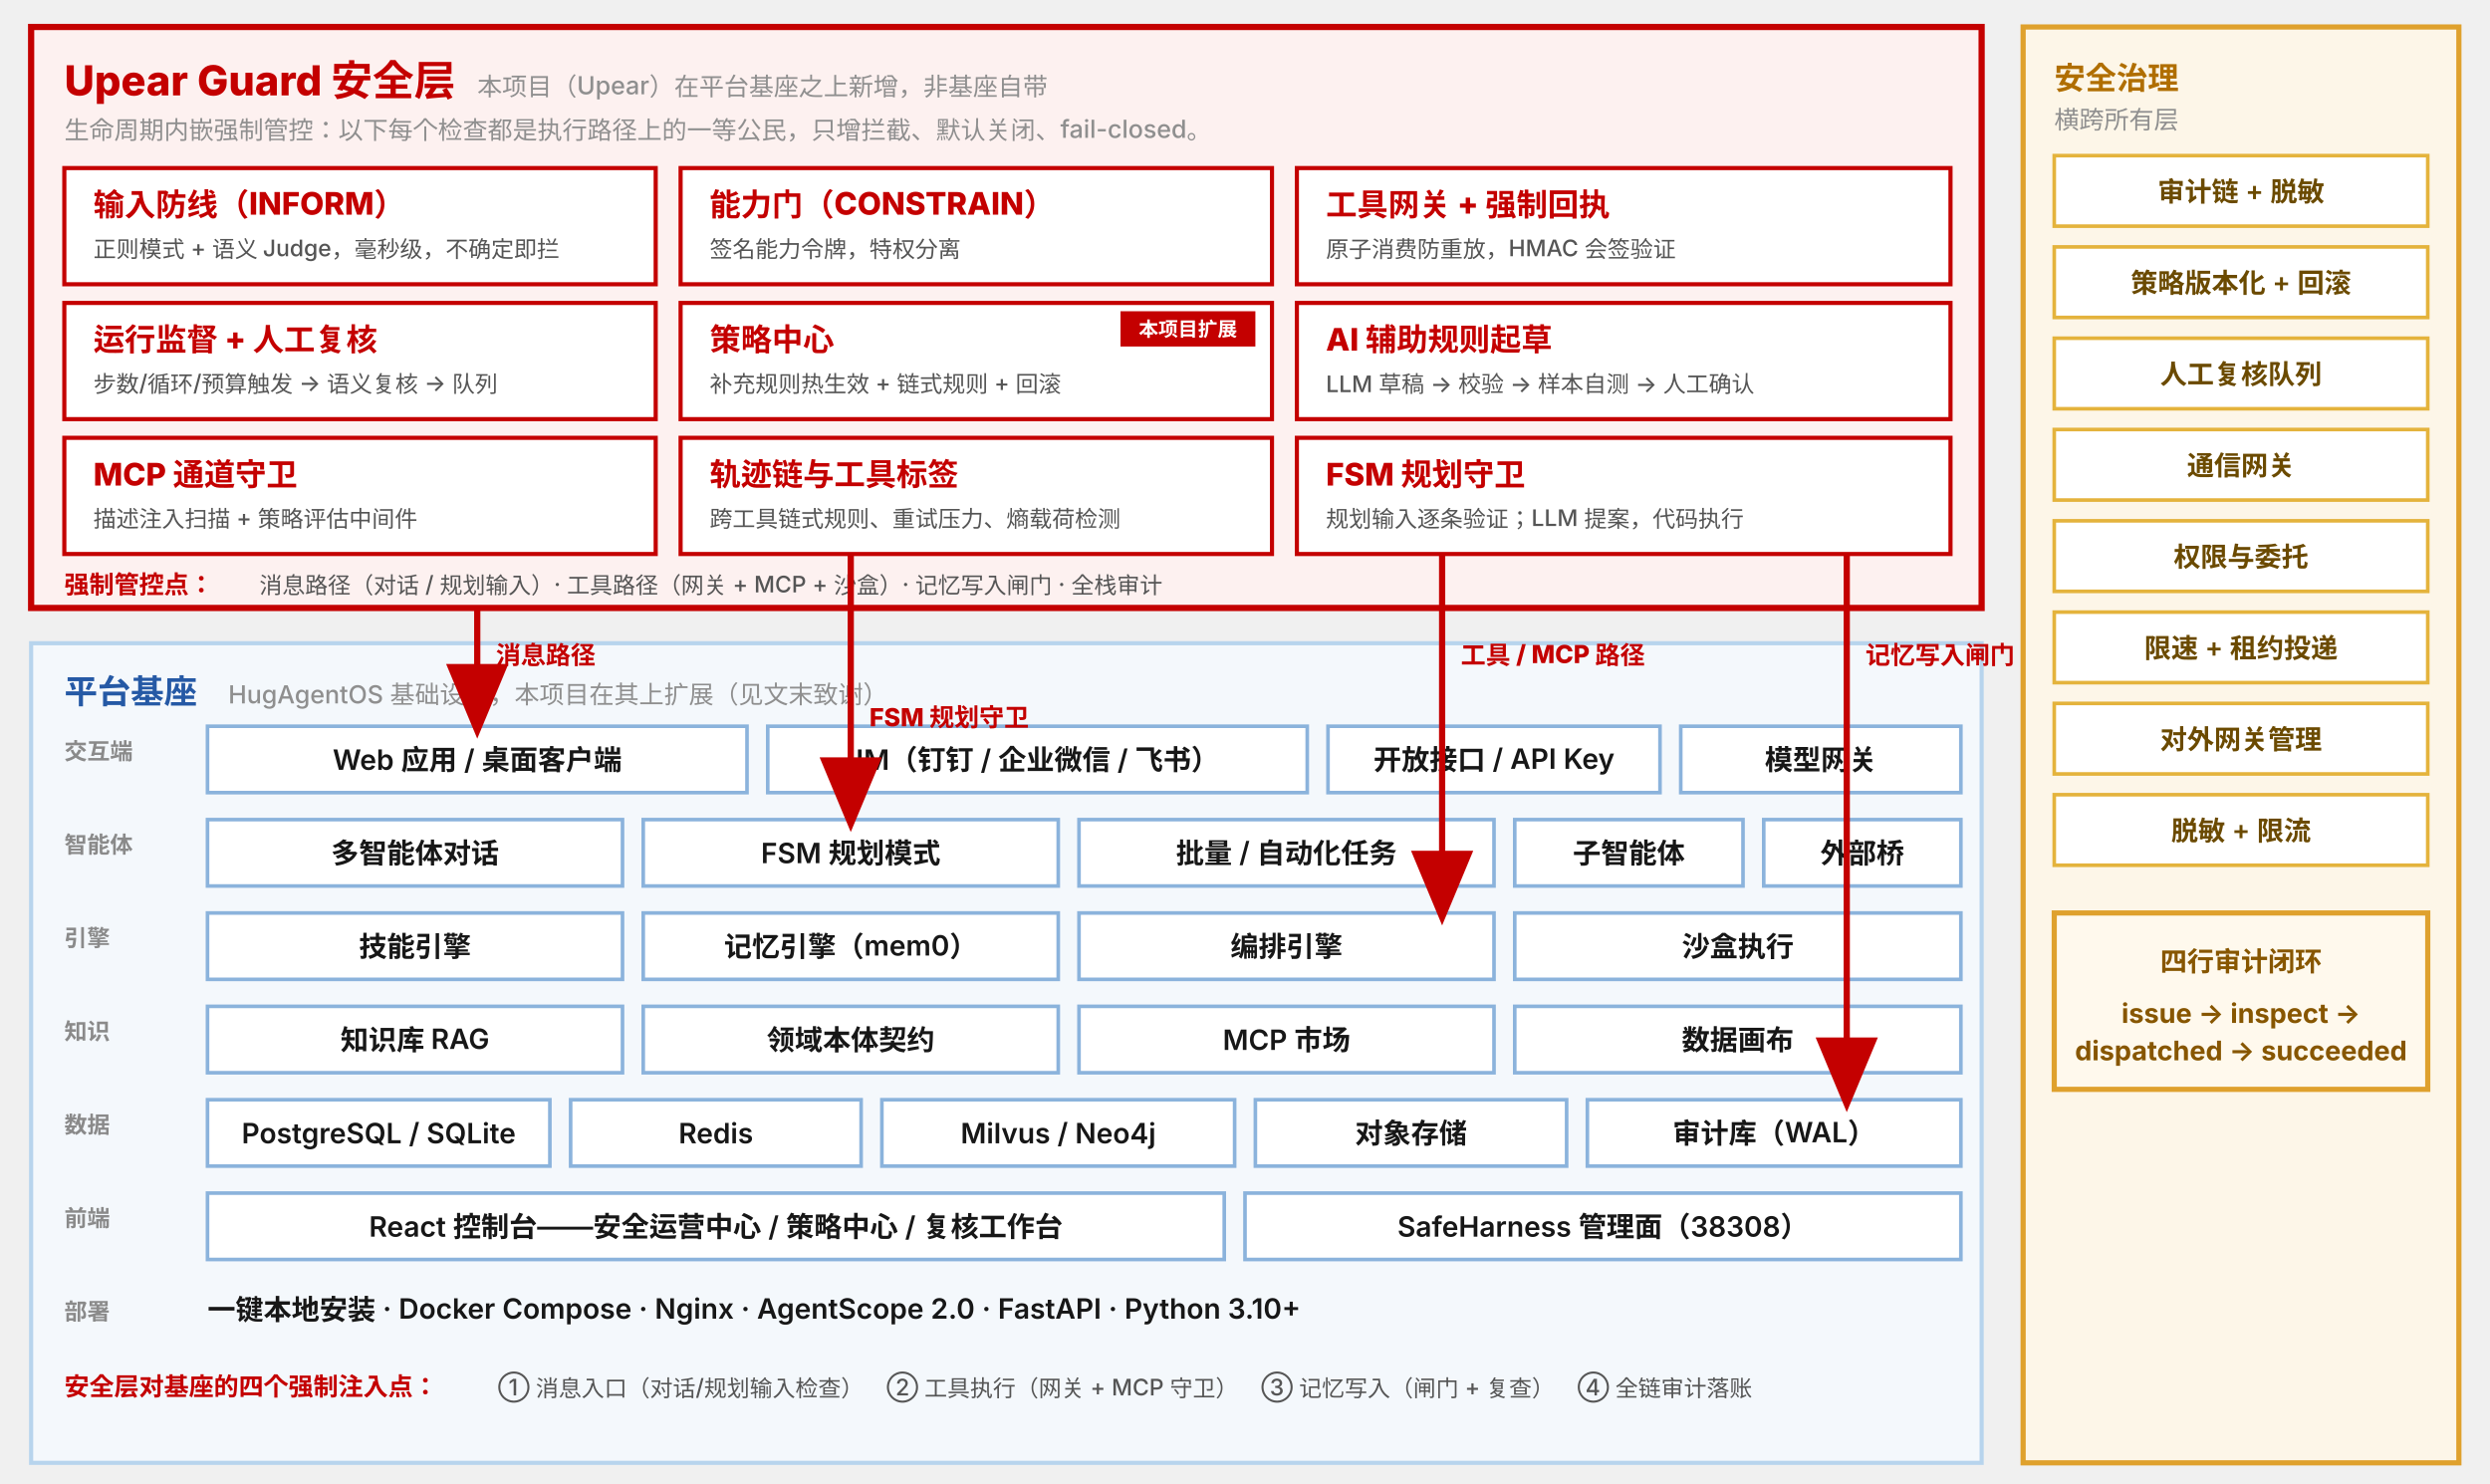
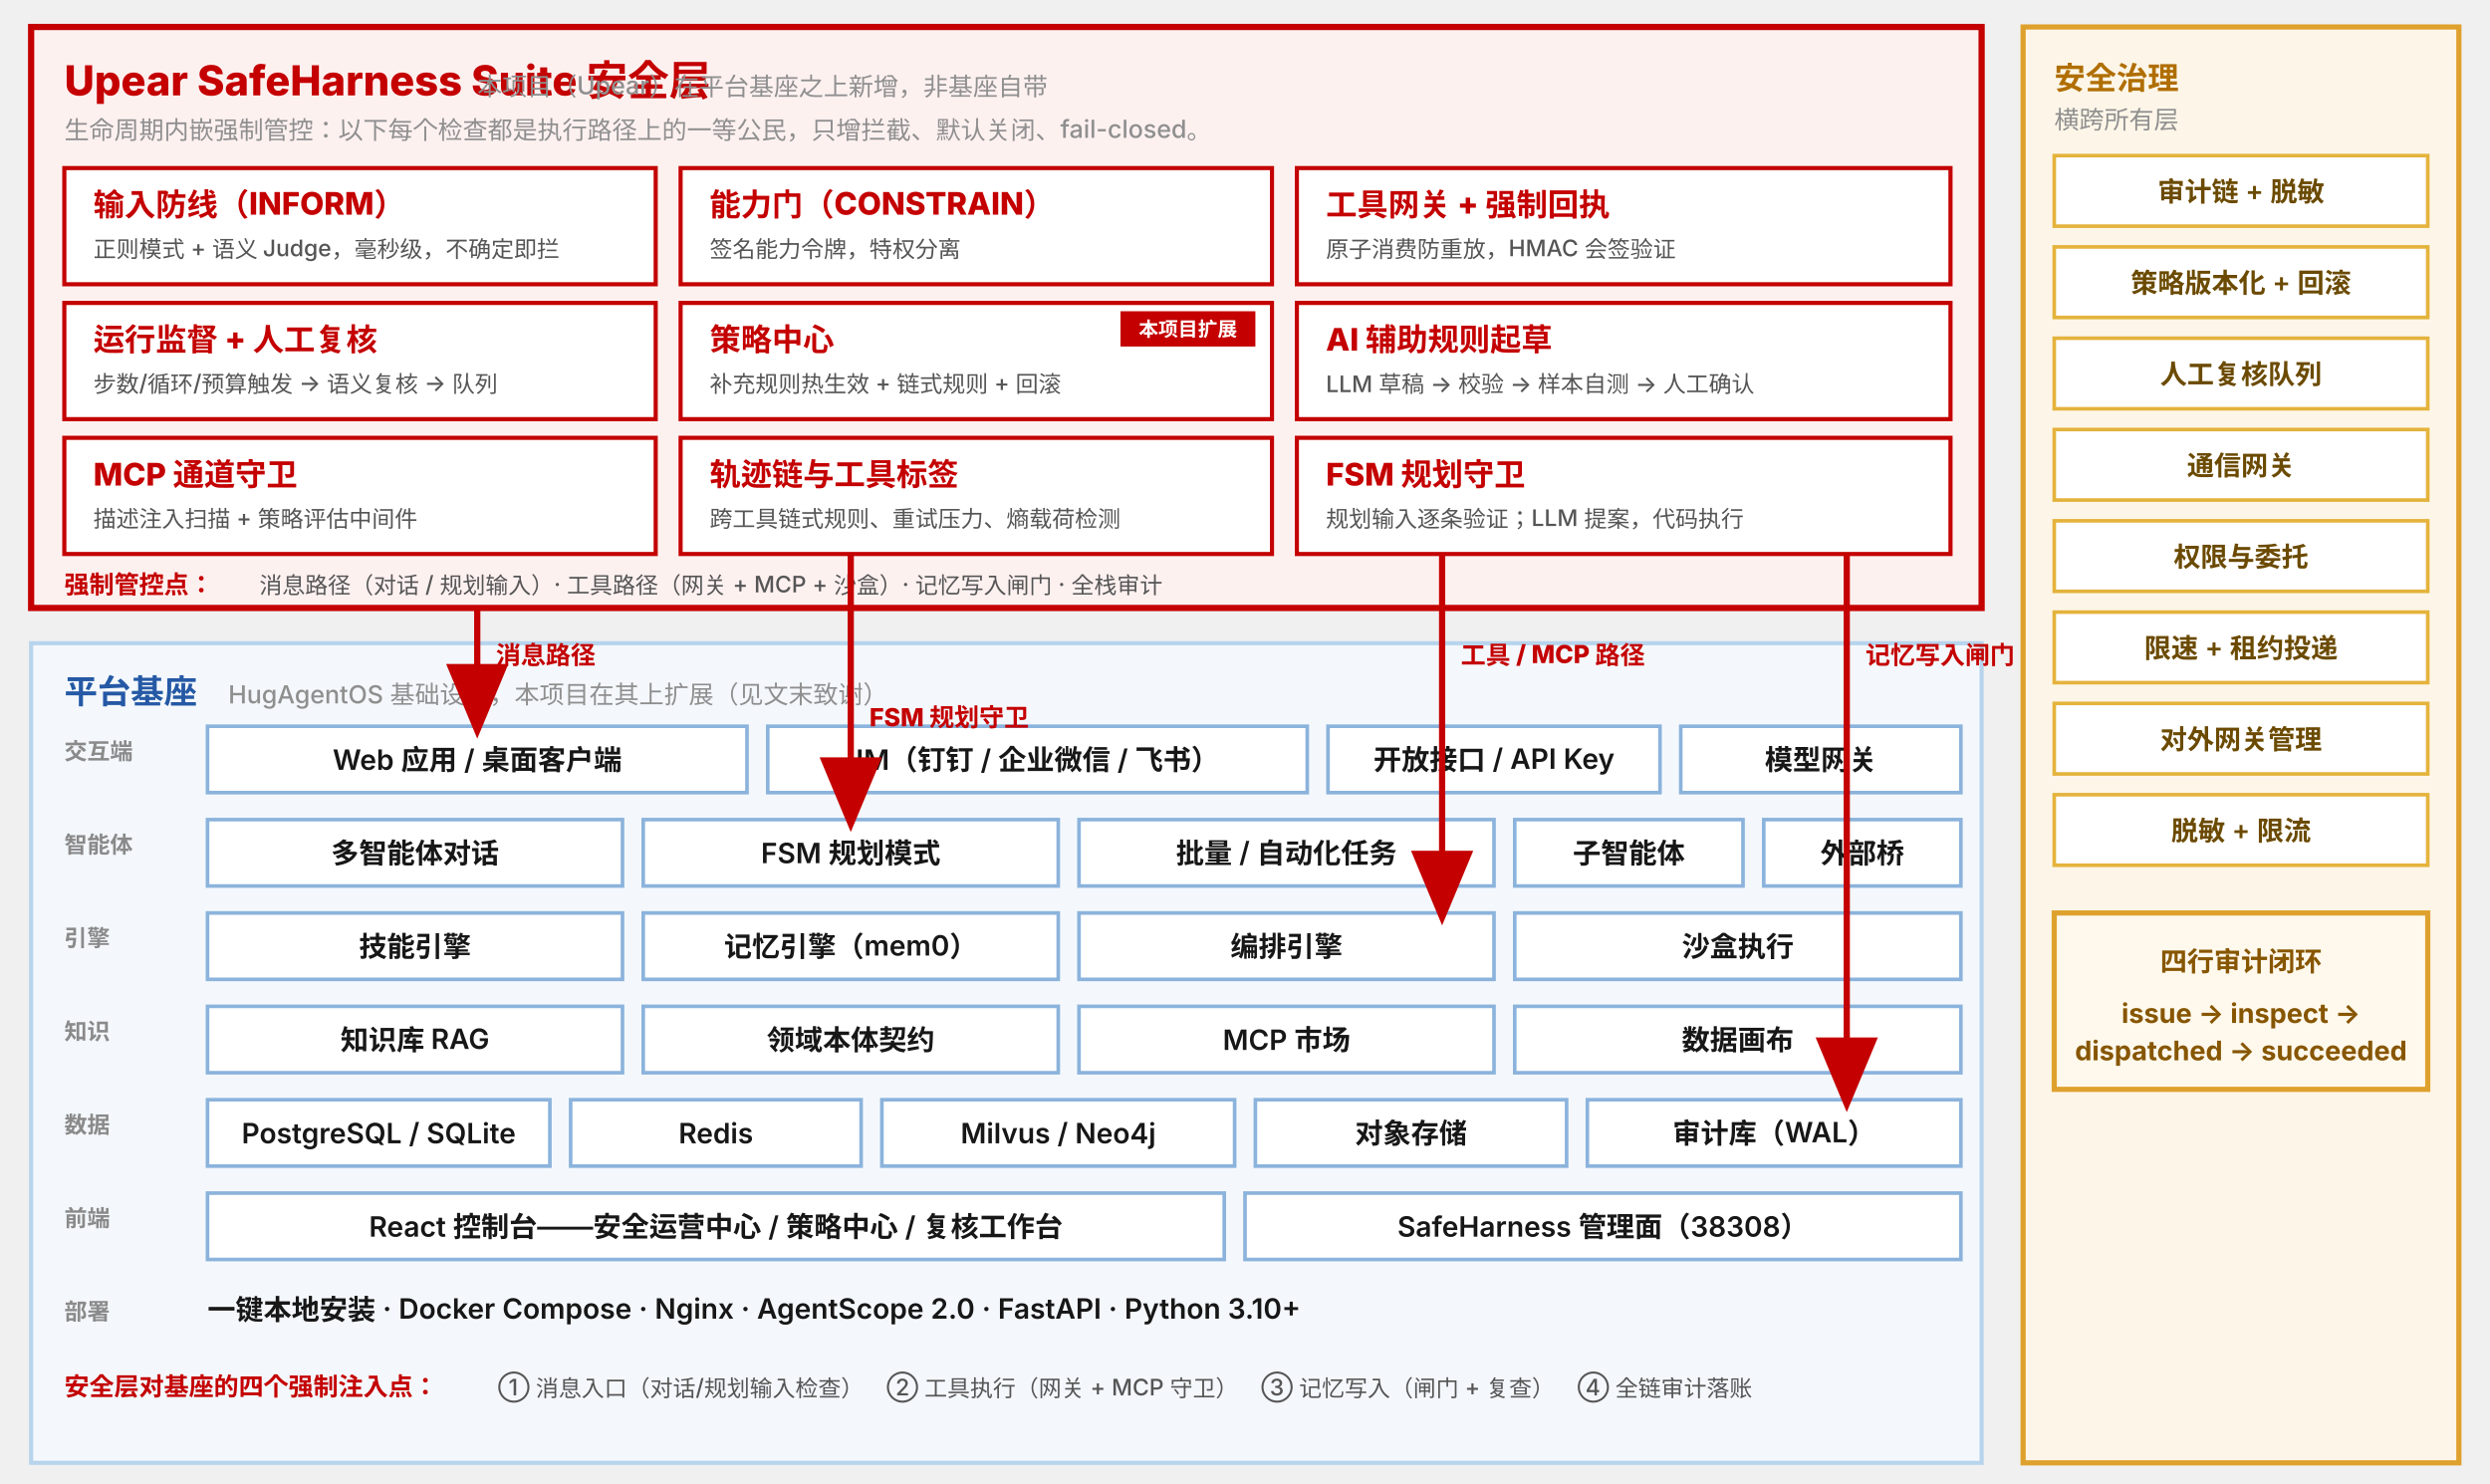
<svg xmlns="http://www.w3.org/2000/svg" viewBox="0 0 2400 1430" role="img" aria-labelledby="title desc">
  <defs>
    <style>
      text { font-family: "Microsoft YaHei", "PingFang SC", Inter, "Segoe UI", Arial, sans-serif; }
      .sec-bg { fill: #fdf1f0; stroke: #c40000; stroke-width: 6; }
      .sec-label { fill: #c40000; font-size: 40px; font-weight: 800; }
      .sec-sub { fill: #8f8f8f; font-size: 24px; font-weight: 500; }
      .sec-box { fill: #ffffff; stroke: #c40000; stroke-width: 4; }
      .sec-box-title { fill: #c40000; font-size: 30px; font-weight: 800; }
      .sec-box-sub { fill: #555; font-size: 22px; font-weight: 500; }
      .ext-badge { fill: #c40000; }
      .ext-badge-text { fill: #fff; font-size: 19px; font-weight: 700; }
      .base-bg { fill: #f4f8fc; stroke: #b7d4ed; stroke-width: 4; }
      .base-label { fill: #2559a5; font-size: 32px; font-weight: 700; }
      .base-box { fill: #fff; stroke: #8bb3dc; stroke-width: 3.5; }
      .base-text { fill: #171717; font-size: 27px; font-weight: 600; }
      .base-hint { fill: #8a8a8a; font-size: 22px; font-weight: 600; }
      .flow { stroke: #c40000; stroke-width: 6; fill: none; marker-end: url(#arrow-red); }
      .flow-label { fill: #c40000; font-size: 24px; font-weight: 800; }
      .ledger { fill: #fff9ed; stroke: #dfa12d; stroke-width: 5; }
      .ledger-text { fill: #875600; font-size: 26px; font-weight: 700; }
      .side-bg { fill: #fdf6e8; stroke: #dfa12d; stroke-width: 5; }
      .side-title { fill: #b06e00; font-size: 30px; font-weight: 800; }
      .side-item { fill: #fff; stroke: #e4b33c; stroke-width: 3.5; }
      .side-item-text { fill: #6b4a00; font-size: 26px; font-weight: 600; }
    </style>
    <marker id="arrow-red" markerWidth="12" markerHeight="10" refX="10" refY="5" orient="auto">
      <path d="M0,0 L12,5 L0,10 z" fill="#c40000" />
    </marker>
  </defs>
  <rect x="30" y="26" width="1880" height="560" class="sec-bg" />
-   <text x="62" y="92" class="sec-label">Upear Guard 安全层</text>
+   <text x="62" y="92" class="sec-label">Upear SafeHarness Suite 安全层</text>
  <text x="460" y="92" class="sec-sub">本项目（Upear）在平台基座之上新增，非基座自带</text>
  <text x="62" y="134" class="sec-sub">生命周期内嵌强制管控：以下每个检查都是执行路径上的一等公民，只增拦截、默认关闭、fail-closed。</text>
  <rect x="62" y="162" width="570" height="112" class="sec-box" />
  <text x="90" y="208" class="sec-box-title">输入防线（INFORM）</text>
  <text x="90" y="248" class="sec-box-sub">正则模式 + 语义 Judge，毫秒级，不确定即拦</text>
  <rect x="656" y="162" width="570" height="112" class="sec-box" />
  <text x="684" y="208" class="sec-box-title">能力门（CONSTRAIN）</text>
  <text x="684" y="248" class="sec-box-sub">签名能力令牌，特权分离</text>
  <rect x="1250" y="162" width="630" height="112" class="sec-box" />
  <text x="1278" y="208" class="sec-box-title">工具网关 + 强制回执</text>
  <text x="1278" y="248" class="sec-box-sub">原子消费防重放，HMAC 会签验证</text>
  <rect x="62" y="292" width="570" height="112" class="sec-box" />
  <text x="90" y="338" class="sec-box-title">运行监督 + 人工复核</text>
  <text x="90" y="378" class="sec-box-sub">步数/循环/预算触发 → 语义复核 → 队列</text>
  <rect x="656" y="292" width="570" height="112" class="sec-box" />
  <text x="684" y="338" class="sec-box-title">策略中心</text>
  <text x="684" y="378" class="sec-box-sub">补充规则热生效 + 链式规则 + 回滚</text>
  <rect x="1080" y="300" width="130" height="34" class="ext-badge" />
  <text x="1145" y="324" text-anchor="middle" class="ext-badge-text">本项目扩展</text>
  <rect x="1250" y="292" width="630" height="112" class="sec-box" />
  <text x="1278" y="338" class="sec-box-title">AI 辅助规则起草</text>
  <text x="1278" y="378" class="sec-box-sub">LLM 草稿 → 校验 → 样本自测 → 人工确认</text>
  <rect x="62" y="422" width="570" height="112" class="sec-box" />
  <text x="90" y="468" class="sec-box-title">MCP 通道守卫</text>
  <text x="90" y="508" class="sec-box-sub">描述注入扫描 + 策略评估中间件</text>
  <rect x="656" y="422" width="570" height="112" class="sec-box" />
  <text x="684" y="468" class="sec-box-title">轨迹链与工具标签</text>
  <text x="684" y="508" class="sec-box-sub">跨工具链式规则、重试压力、熵载荷检测</text>
  <rect x="1250" y="422" width="630" height="112" class="sec-box" />
  <text x="1278" y="468" class="sec-box-title">FSM 规划守卫</text>
  <text x="1278" y="508" class="sec-box-sub">规划输入逐条验证；LLM 提案，代码执行</text>
  <text x="62" y="572" class="flow-label">强制管控点：</text>
  <text x="250" y="572" class="sec-box-sub">消息路径（对话 / 规划输入）· 工具路径（网关 + MCP + 沙盒）· 记忆写入闸门 · 全栈审计</text>
  <rect x="30" y="620" width="1880" height="790" class="base-bg" />
  <text x="62" y="678" class="base-label">平台基座</text>
  <text x="220" y="678" class="sec-sub">HugAgentOS 基础设施，本项目在其上扩展（见文末致谢）</text>
  <text x="62" y="732" class="base-hint">交互端</text>
  <rect x="200" y="700" width="520" height="64" class="base-box" />
  <text x="460" y="742" text-anchor="middle" class="base-text">Web 应用 / 桌面客户端</text>
  <rect x="740" y="700" width="520" height="64" class="base-box" />
  <text x="1000" y="742" text-anchor="middle" class="base-text">IM（钉钉 / 企业微信 / 飞书）</text>
  <rect x="1280" y="700" width="320" height="64" class="base-box" />
  <text x="1440" y="742" text-anchor="middle" class="base-text">开放接口 / API Key</text>
  <rect x="1620" y="700" width="270" height="64" class="base-box" />
  <text x="1755" y="742" text-anchor="middle" class="base-text">模型网关</text>
  <text x="62" y="822" class="base-hint">智能体</text>
  <rect x="200" y="790" width="400" height="64" class="base-box" />
  <text x="400" y="832" text-anchor="middle" class="base-text">多智能体对话</text>
  <rect x="620" y="790" width="400" height="64" class="base-box" />
  <text x="820" y="832" text-anchor="middle" class="base-text">FSM 规划模式</text>
  <rect x="1040" y="790" width="400" height="64" class="base-box" />
  <text x="1240" y="832" text-anchor="middle" class="base-text">批量 / 自动化任务</text>
  <rect x="1460" y="790" width="220" height="64" class="base-box" />
  <text x="1570" y="832" text-anchor="middle" class="base-text">子智能体</text>
  <rect x="1700" y="790" width="190" height="64" class="base-box" />
  <text x="1795" y="832" text-anchor="middle" class="base-text">外部桥</text>
  <text x="62" y="912" class="base-hint">引擎</text>
  <rect x="200" y="880" width="400" height="64" class="base-box" />
  <text x="400" y="922" text-anchor="middle" class="base-text">技能引擎</text>
  <rect x="620" y="880" width="400" height="64" class="base-box" />
  <text x="820" y="922" text-anchor="middle" class="base-text">记忆引擎（mem0）</text>
  <rect x="1040" y="880" width="400" height="64" class="base-box" />
  <text x="1240" y="922" text-anchor="middle" class="base-text">编排引擎</text>
  <rect x="1460" y="880" width="430" height="64" class="base-box" />
  <text x="1675" y="922" text-anchor="middle" class="base-text">沙盒执行</text>
  <text x="62" y="1002" class="base-hint">知识</text>
  <rect x="200" y="970" width="400" height="64" class="base-box" />
  <text x="400" y="1012" text-anchor="middle" class="base-text">知识库 RAG</text>
  <rect x="620" y="970" width="400" height="64" class="base-box" />
  <text x="820" y="1012" text-anchor="middle" class="base-text">领域本体契约</text>
  <rect x="1040" y="970" width="400" height="64" class="base-box" />
  <text x="1240" y="1012" text-anchor="middle" class="base-text">MCP 市场</text>
  <rect x="1460" y="970" width="430" height="64" class="base-box" />
  <text x="1675" y="1012" text-anchor="middle" class="base-text">数据画布</text>
  <text x="62" y="1092" class="base-hint">数据</text>
  <rect x="200" y="1060" width="330" height="64" class="base-box" />
  <text x="365" y="1102" text-anchor="middle" class="base-text">PostgreSQL / SQLite</text>
  <rect x="550" y="1060" width="280" height="64" class="base-box" />
  <text x="690" y="1102" text-anchor="middle" class="base-text">Redis</text>
  <rect x="850" y="1060" width="340" height="64" class="base-box" />
  <text x="1020" y="1102" text-anchor="middle" class="base-text">Milvus / Neo4j</text>
  <rect x="1210" y="1060" width="300" height="64" class="base-box" />
  <text x="1360" y="1102" text-anchor="middle" class="base-text">对象存储</text>
  <rect x="1530" y="1060" width="360" height="64" class="base-box" />
  <text x="1710" y="1102" text-anchor="middle" class="base-text">审计库（WAL）</text>
  <text x="62" y="1182" class="base-hint">前端</text>
  <rect x="200" y="1150" width="980" height="64" class="base-box" />
  <text x="690" y="1192" text-anchor="middle" class="base-text">React 控制台——安全运营中心 / 策略中心 / 复核工作台</text>
  <rect x="1200" y="1150" width="690" height="64" class="base-box" />
  <text x="1545" y="1192" text-anchor="middle" class="base-text">SafeHarness 管理面（38308）</text>
  <text x="62" y="1272" class="base-hint">部署</text>
  <text x="200" y="1272" class="base-text">一键本地安装 · Docker Compose · Nginx · AgentScope 2.0 · FastAPI · Python 3.10+</text>
  <text x="62" y="1345" class="flow-label">安全层对基座的四个强制注入点：</text>
  <text x="480" y="1345" class="sec-box-sub">① 消息入口（对话/规划输入检查）　② 工具执行（网关 + MCP 守卫）　③ 记忆写入（闸门 + 复查）　④ 全链审计落账</text>
  <rect x="1950" y="26" width="420" height="1384" class="side-bg" />
  <text x="1980" y="86" class="side-title">安全治理</text>
  <text x="1980" y="124" class="sec-sub">横跨所有层</text>
  <rect x="1980" y="150" width="360" height="68" class="side-item" />
  <text x="2160" y="194" text-anchor="middle" class="side-item-text">审计链 + 脱敏</text>
  <rect x="1980" y="238" width="360" height="68" class="side-item" />
  <text x="2160" y="282" text-anchor="middle" class="side-item-text">策略版本化 + 回滚</text>
  <rect x="1980" y="326" width="360" height="68" class="side-item" />
  <text x="2160" y="370" text-anchor="middle" class="side-item-text">人工复核队列</text>
  <rect x="1980" y="414" width="360" height="68" class="side-item" />
  <text x="2160" y="458" text-anchor="middle" class="side-item-text">通信网关</text>
  <rect x="1980" y="502" width="360" height="68" class="side-item" />
  <text x="2160" y="546" text-anchor="middle" class="side-item-text">权限与委托</text>
  <rect x="1980" y="590" width="360" height="68" class="side-item" />
  <text x="2160" y="634" text-anchor="middle" class="side-item-text">限速 + 租约投递</text>
  <rect x="1980" y="678" width="360" height="68" class="side-item" />
  <text x="2160" y="722" text-anchor="middle" class="side-item-text">对外网关管理</text>
  <rect x="1980" y="766" width="360" height="68" class="side-item" />
  <text x="2160" y="810" text-anchor="middle" class="side-item-text">脱敏 + 限流</text>
  <rect x="1980" y="880" width="360" height="170" class="ledger" />
  <text x="2160" y="936" text-anchor="middle" class="ledger-text">四行审计闭环</text>
  <text x="2160" y="986" text-anchor="middle" class="ledger-text">issue → inspect →</text>
  <text x="2160" y="1022" text-anchor="middle" class="ledger-text">dispatched → succeeded</text>
  <path d="M 460 586 L 460 700" class="flow" />
  <path d="M 820 534 L 820 790" class="flow" />
  <path d="M 1390 534 L 1390 880" class="flow" />
  <text x="1408" y="640" class="flow-label">工具 / MCP 路径</text>
  <text x="478" y="640" class="flow-label">消息路径</text>
  <text x="838" y="700" class="flow-label">FSM 规划守卫</text>
  <path d="M 1780 534 L 1780 1060" class="flow" />
  <text x="1798" y="640" class="flow-label">记忆写入闸门</text>
</svg>
